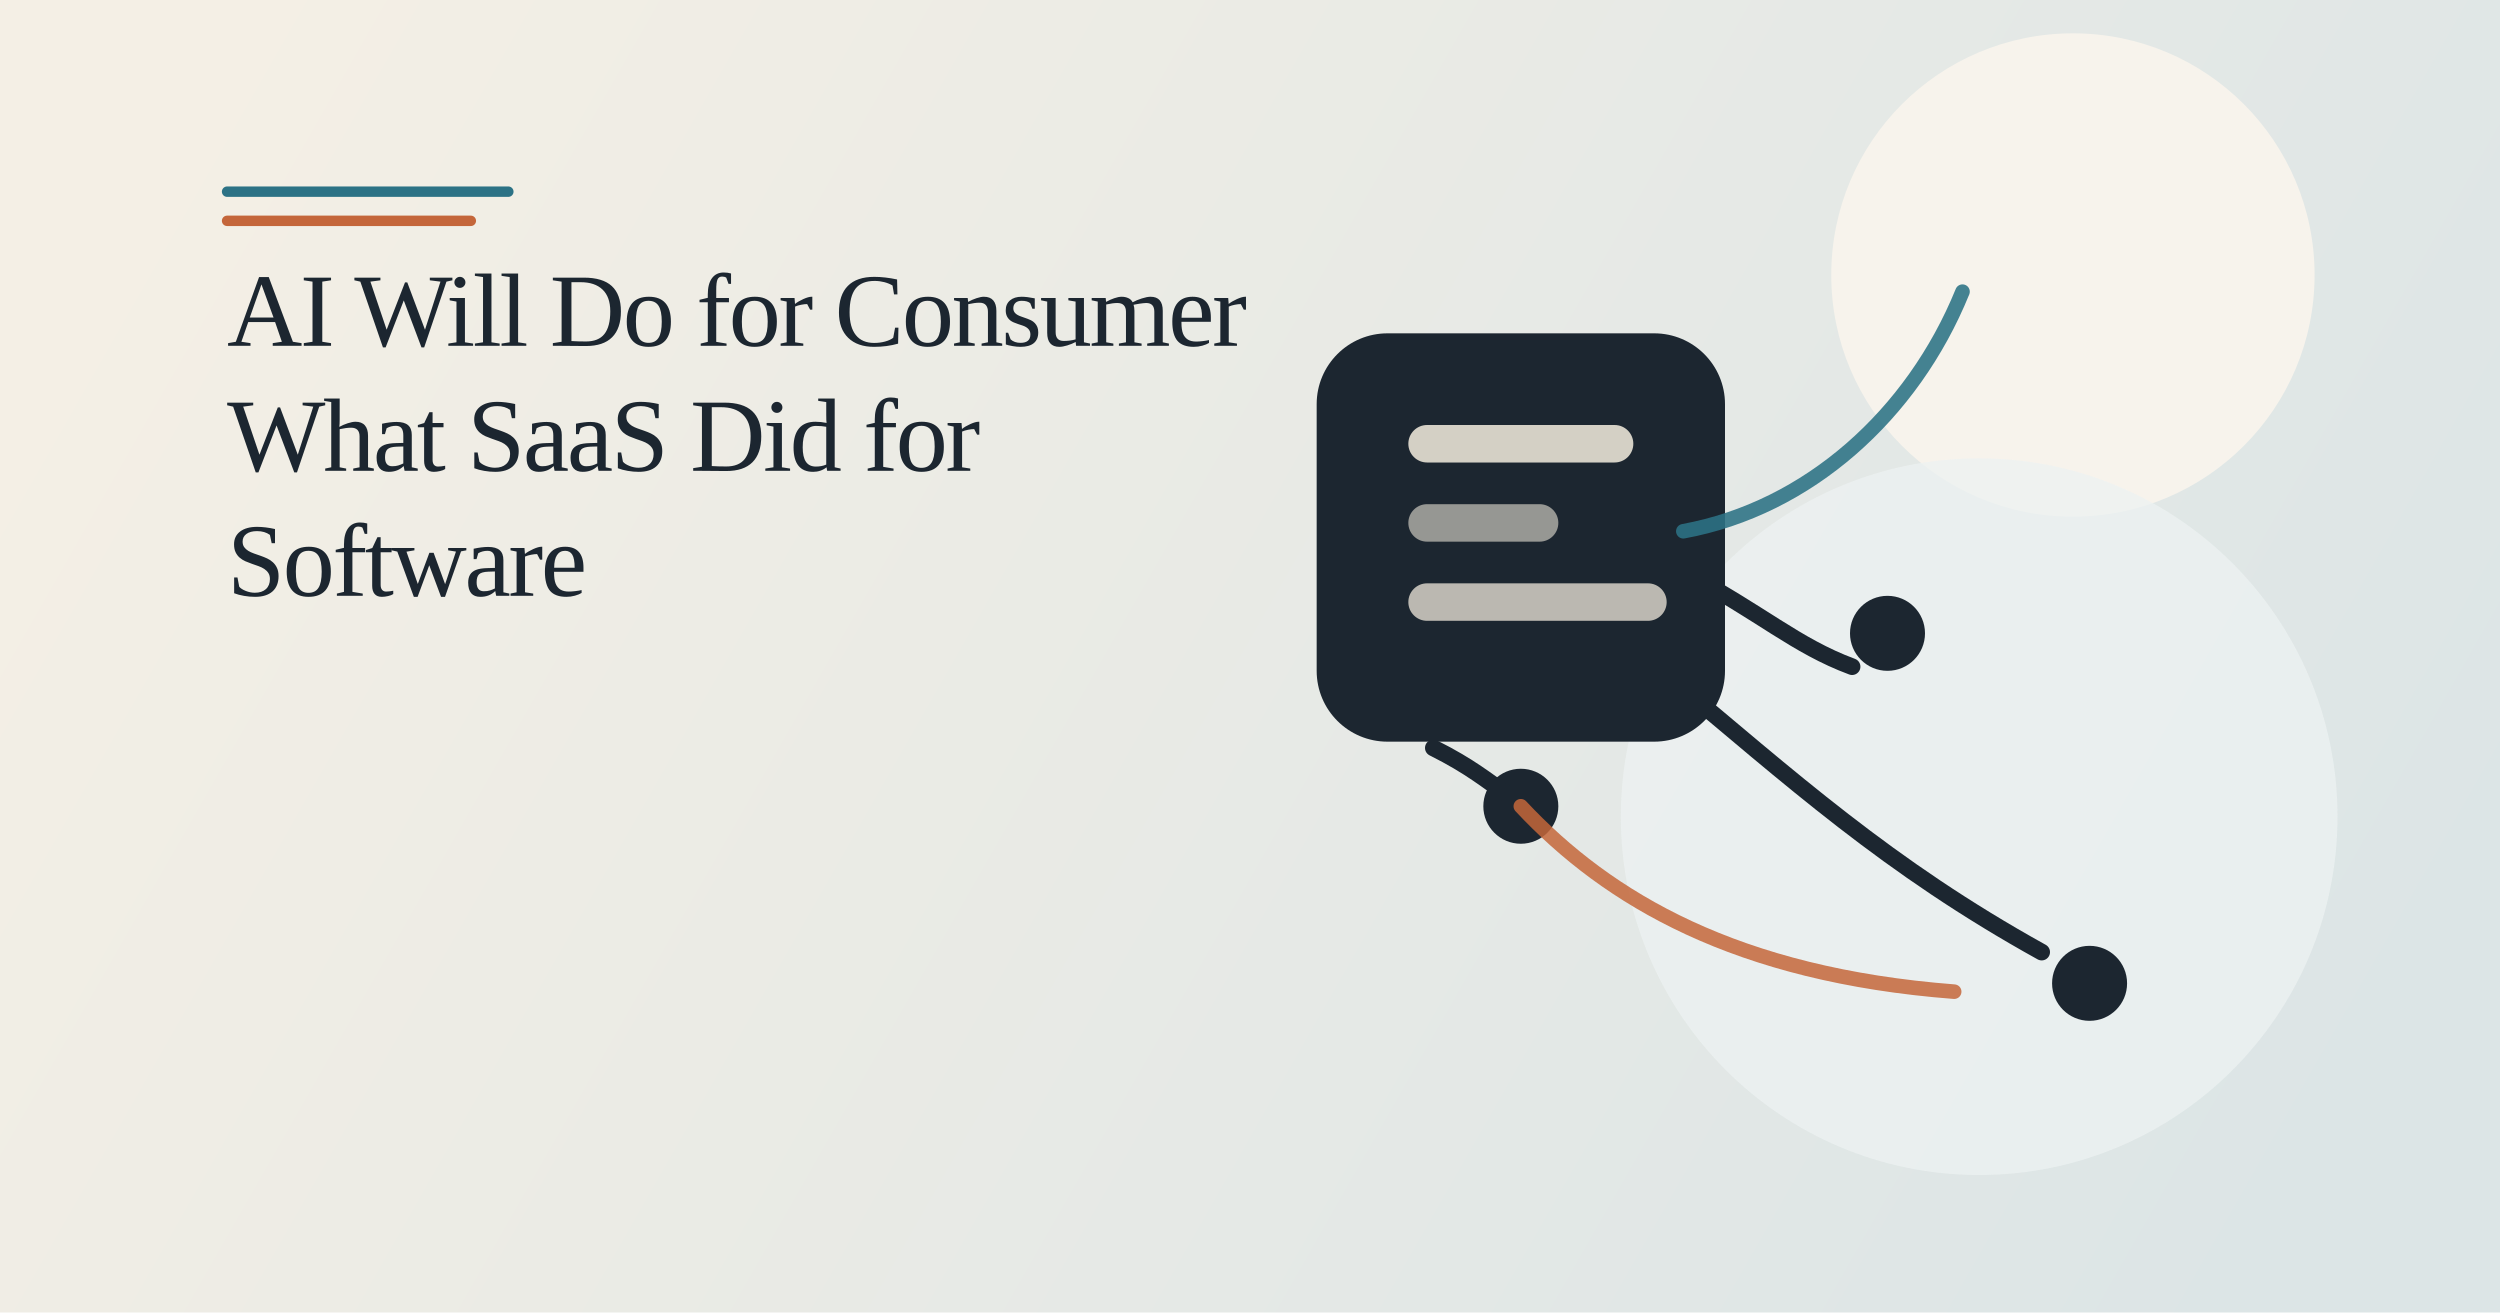
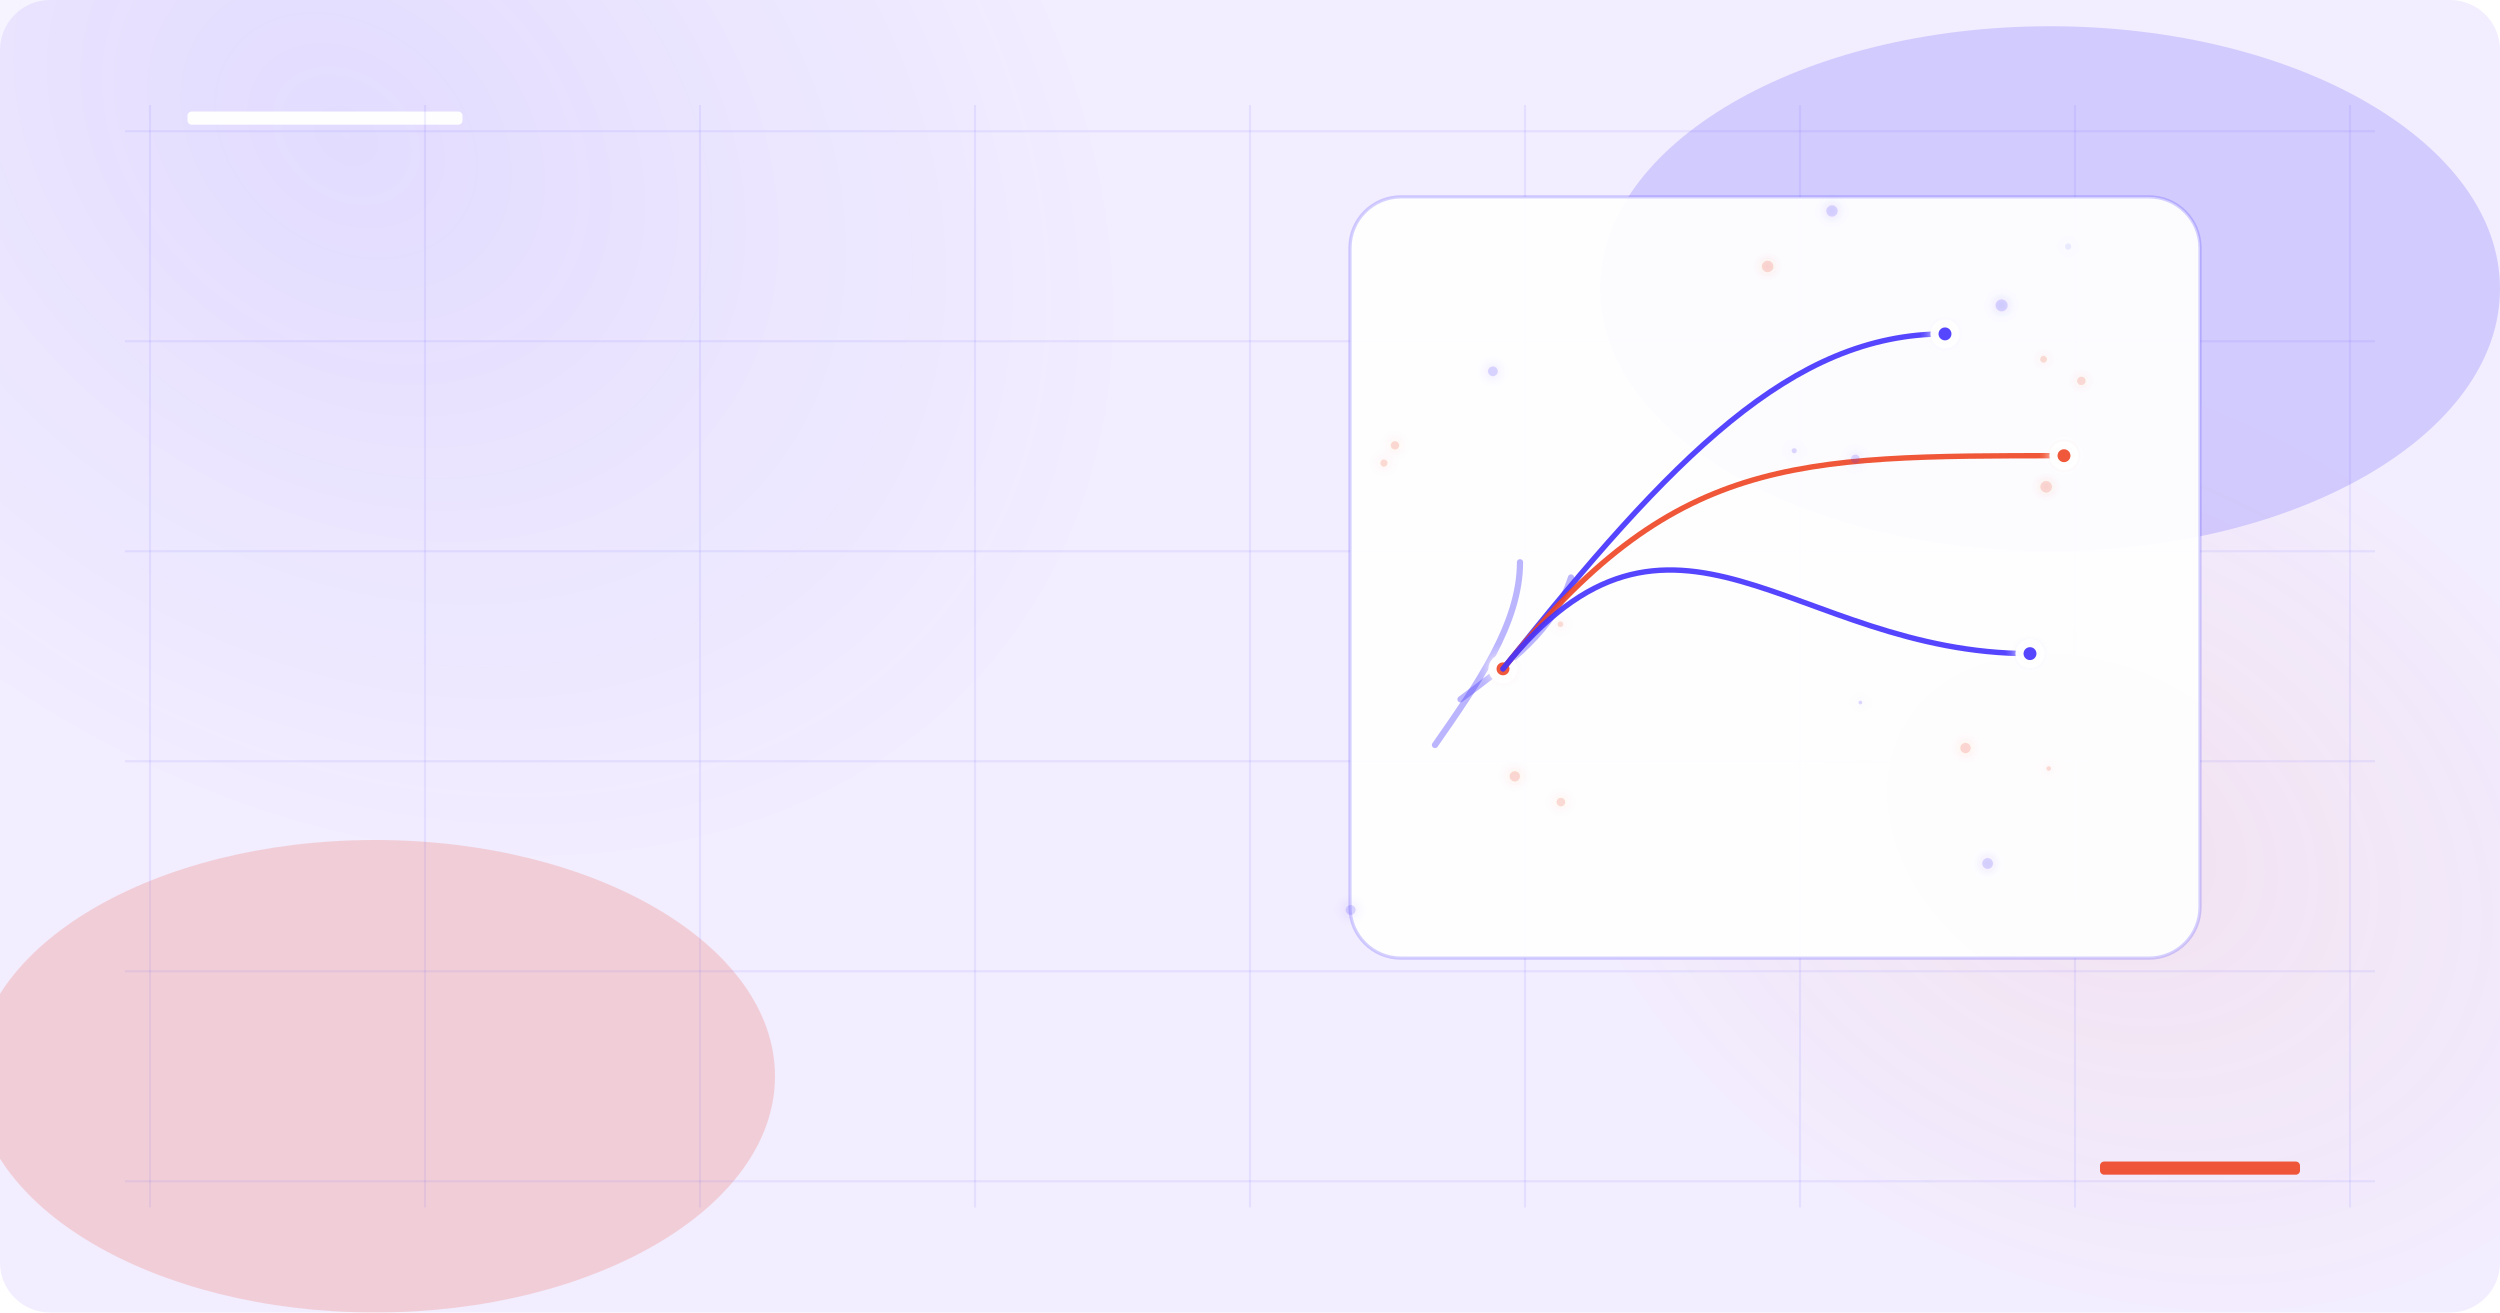
<svg xmlns="http://www.w3.org/2000/svg" width="1200" height="630" viewBox="0 0 1200 630" fill="none">
  <defs>
-     <linearGradient id="bg" x1="102" y1="32" x2="1090" y2="596" gradientUnits="userSpaceOnUse">
-       <stop stop-color="#F4EFE5" />
-       <stop offset="1" stop-color="#DCE5E6" />
+     <linearGradient id="bg" x1="0" y1="0" x2="1200" y2="630">
+       <stop offset="0%" stop-color="#F2EDFF" />
+       <stop offset="46%" stop-color="#E9E2FF" />
+       <stop offset="100%" stop-color="#DDD2FF" />
    </linearGradient>
+     <radialGradient id="glow-left" cx="0" cy="0" r="1" gradientUnits="userSpaceOnUse" gradientTransform="translate(168 63) rotate(38) scale(408 315)">
+       <stop offset="0%" stop-color="rgba(71,54,254,0.92)" stop-opacity="0.1" />
+       <stop offset="100%" stop-color="rgba(71,54,254,0.92)" stop-opacity="0" />
+     </radialGradient>
+     <radialGradient id="glow-right" cx="0" cy="0" r="1" gradientUnits="userSpaceOnUse" gradientTransform="translate(1008 403.2) rotate(210) scale(288 214.2)">
+       <stop offset="0%" stop-color="rgba(239,69,35,0.9)" stop-opacity="0.08" />
+       <stop offset="100%" stop-color="rgba(239,69,35,0.9)" stop-opacity="0" />
+     </radialGradient>
+     <filter id="soft-glow" x="-40%" y="-40%" width="180%" height="180%">
+       <feGaussianBlur stdDeviation="7.2" result="blur" />
+       <feMerge>
+         <feMergeNode in="blur" />
+         <feMergeNode in="SourceGraphic" />
+       </feMerge>
+     </filter>
+     <filter id="fine-glow" x="-30%" y="-30%" width="160%" height="160%">
+       <feGaussianBlur stdDeviation="2.88" result="blur" />
+       <feMerge>
+         <feMergeNode in="blur" />
+         <feMergeNode in="SourceGraphic" />
+       </feMerge>
+     </filter>
  </defs>
-   <rect width="1200" height="630" fill="url(#bg)" />
-   <circle cx="995" cy="132" r="116" fill="#F7F3EC" />
-   <circle cx="950" cy="392" r="172" fill="#EDF2F2" opacity="0.76" />
-   <rect x="632" y="160" width="196" height="196" rx="34" fill="#1C2630" />
-   <rect x="676" y="204" width="108" height="18" rx="9" fill="#E8E2D5" opacity="0.9" />
-   <rect x="676" y="242" width="72" height="18" rx="9" fill="#E8E2D5" opacity="0.6" />
-   <rect x="676" y="280" width="124" height="18" rx="9" fill="#E8E2D5" opacity="0.78" />
-   <circle cx="730" cy="387" r="18" fill="#1C2630" />
-   <circle cx="906" cy="304" r="18" fill="#1C2630" />
-   <circle cx="1003" cy="472" r="18" fill="#1C2630" />
-   <path d="M809 275C845 294 862 310 889 320" stroke="#1C2630" stroke-width="8" stroke-linecap="round" />
-   <path d="M800 324C860 374 906 416 980 457" stroke="#1C2630" stroke-width="8" stroke-linecap="round" />
-   <path d="M688 359C706 368 714 375 723 381" stroke="#1C2630" stroke-width="8" stroke-linecap="round" />
-   <path d="M730 387C772 432 834 468 938 476" stroke="#C4663A" stroke-width="7" stroke-linecap="round" opacity="0.85" />
-   <path d="M808 255C868 244 918 199 942 140" stroke="#2C7285" stroke-width="7" stroke-linecap="round" opacity="0.88" />
-   <path d="M109 92H244" stroke="#2C7285" stroke-width="5" stroke-linecap="round" />
-   <path d="M109 106H226" stroke="#C4663A" stroke-width="5" stroke-linecap="round" />
-   <text x="109" y="166" fill="#1C2630" font-family="Georgia, 'Times New Roman', serif" font-size="50" letter-spacing="-1.1">
-     <tspan x="109" dy="0">AI Will Do for Consumer</tspan>
-     <tspan x="109" dy="60">What SaaS Did for</tspan>
-     <tspan x="109" dy="60">Software</tspan>
-   </text>
+   <rect width="1200" height="630" rx="24" fill="url(#bg)" />
+   <rect width="1200" height="630" fill="url(#glow-left)" />
+   <rect width="1200" height="630" fill="url(#glow-right)" />
+   <ellipse cx="984" cy="138.6" rx="216" ry="126" fill="rgba(71,54,254,0.18)" />
+   <ellipse cx="180" cy="516.6" rx="192" ry="113.4" fill="rgba(239,69,35,0.18)" />
+   <rect x="90" y="53.55" width="132" height="6.3" rx="2" fill="rgba(255,255,255,0.96)" />
+   <rect x="1008" y="557.55" width="96" height="6.3" rx="2" fill="rgba(239,69,35,0.9)" />
+   <g>
+     <line x1="72" y1="50.4" x2="72" y2="579.6" stroke="rgba(71,54,254,0.08)" stroke-width="1" />
+     <line x1="204" y1="50.4" x2="204" y2="579.6" stroke="rgba(71,54,254,0.08)" stroke-width="1" />
+     <line x1="336" y1="50.4" x2="336" y2="579.6" stroke="rgba(71,54,254,0.08)" stroke-width="1" />
+     <line x1="468" y1="50.4" x2="468" y2="579.6" stroke="rgba(71,54,254,0.08)" stroke-width="1" />
+     <line x1="600" y1="50.4" x2="600" y2="579.6" stroke="rgba(71,54,254,0.08)" stroke-width="1" />
+     <line x1="732" y1="50.4" x2="732" y2="579.6" stroke="rgba(71,54,254,0.08)" stroke-width="1" />
+     <line x1="864" y1="50.4" x2="864" y2="579.6" stroke="rgba(71,54,254,0.08)" stroke-width="1" />
+     <line x1="996" y1="50.4" x2="996" y2="579.6" stroke="rgba(71,54,254,0.08)" stroke-width="1" />
+     <line x1="1128" y1="50.4" x2="1128" y2="579.6" stroke="rgba(71,54,254,0.08)" stroke-width="1" />
+     <line x1="60" y1="63" x2="1140" y2="63" stroke="rgba(71,54,254,0.08)" stroke-width="1" />
+     <line x1="60" y1="163.8" x2="1140" y2="163.8" stroke="rgba(71,54,254,0.08)" stroke-width="1" />
+     <line x1="60" y1="264.6" x2="1140" y2="264.6" stroke="rgba(71,54,254,0.08)" stroke-width="1" />
+     <line x1="60" y1="365.4" x2="1140" y2="365.4" stroke="rgba(71,54,254,0.08)" stroke-width="1" />
+     <line x1="60" y1="466.2" x2="1140" y2="466.2" stroke="rgba(71,54,254,0.08)" stroke-width="1" />
+     <line x1="60" y1="567" x2="1140" y2="567" stroke="rgba(71,54,254,0.08)" stroke-width="1" />
+   </g>
+   <g>
+     <rect x="648" y="94.5" width="408" height="365.4" rx="24.48" fill="rgba(255,255,255,0.94)" stroke="rgba(71,54,254,0.22)" stroke-width="1.55" />
+     <path d="M 688.8 357.588 C 709.2 328.356, 729.6 299.124, 729.6 269.892" stroke="rgba(71,54,254,0.36)" stroke-width="3" fill="none" stroke-linecap="round" />
+     <path d="M 701.04 335.664 C 725.52 317.394, 745.92 302.778, 754.08 277.2" stroke="rgba(71,54,254,0.36)" stroke-width="3" fill="none" stroke-linecap="round" />
+     <g filter="url(#fine-glow)">
+       <circle cx="721.44" cy="321.048" r="7" fill="rgba(255,255,255,0.96)" />
+       <circle cx="721.44" cy="321.048" r="3.1" fill="rgba(239,69,35,0.9)" />
+     </g>
+     <path d="M 721.44 321.048 C 803.04 218.736, 860.16 160.272, 933.6 160.272" stroke="rgba(71,54,254,0.92)" stroke-width="2.6" fill="none" stroke-linecap="round" />
+     <g filter="url(#fine-glow)">
+       <circle cx="933.6" cy="160.272" r="7" fill="rgba(255,255,255,0.96)" />
+       <circle cx="933.6" cy="160.272" r="3.1" fill="rgba(71,54,254,0.92)" />
+     </g>
+     <path d="M 721.44 321.048 C 803.04 218.736, 860.16 218.736, 990.72 218.736" stroke="rgba(239,69,35,0.9)" stroke-width="2.6" fill="none" stroke-linecap="round" />
+     <g filter="url(#fine-glow)">
+       <circle cx="990.72" cy="218.736" r="7" fill="rgba(255,255,255,0.96)" />
+       <circle cx="990.72" cy="218.736" r="3.1" fill="rgba(239,69,35,0.9)" />
+     </g>
+     <path d="M 721.44 321.048 C 803.04 218.736, 860.16 313.74, 974.4 313.74" stroke="rgba(71,54,254,0.92)" stroke-width="2.6" fill="none" stroke-linecap="round" />
+     <g filter="url(#fine-glow)">
+       <circle cx="974.4" cy="313.74" r="7" fill="rgba(255,255,255,0.96)" />
+       <circle cx="974.4" cy="313.74" r="3.1" fill="rgba(71,54,254,0.92)" />
+     </g>
+     <g filter="url(#fine-glow)">
+       <circle cx="861.22" cy="216.35" r="1.21" fill="rgba(71,54,254,0.18)" />
+       <circle cx="954.07" cy="414.47" r="2.58" fill="rgba(71,54,254,0.18)" />
+       <circle cx="992.70" cy="118.35" r="1.50" fill="rgba(71,54,254,0.08)" />
+       <circle cx="648.31" cy="436.78" r="2.37" fill="rgba(71,54,254,0.18)" />
+       <circle cx="664.29" cy="222.28" r="1.73" fill="rgba(239,69,35,0.18)" />
+       <circle cx="879.36" cy="101.25" r="2.72" fill="rgba(71,54,254,0.18)" />
+       <circle cx="982.16" cy="233.67" r="2.76" fill="rgba(239,69,35,0.18)" />
+       <circle cx="943.46" cy="359.05" r="2.46" fill="rgba(239,69,35,0.18)" />
+       <circle cx="960.76" cy="146.58" r="2.88" fill="rgba(71,54,254,0.18)" />
+       <circle cx="848.47" cy="127.90" r="2.73" fill="rgba(239,69,35,0.18)" />
+       <circle cx="749.03" cy="299.61" r="1.34" fill="rgba(239,69,35,0.18)" />
+       <circle cx="980.91" cy="172.43" r="1.63" fill="rgba(239,69,35,0.18)" />
+       <circle cx="669.58" cy="213.77" r="2.00" fill="rgba(239,69,35,0.18)" />
+       <circle cx="716.59" cy="178.23" r="2.34" fill="rgba(71,54,254,0.18)" />
+       <circle cx="983.39" cy="368.89" r="1.11" fill="rgba(239,69,35,0.18)" />
+       <circle cx="727.10" cy="372.66" r="2.46" fill="rgba(239,69,35,0.18)" />
+       <circle cx="999.05" cy="182.82" r="2.00" fill="rgba(239,69,35,0.18)" />
+       <circle cx="890.59" cy="220.30" r="2.08" fill="rgba(71,54,254,0.18)" />
+       <circle cx="892.99" cy="337.20" r="0.90" fill="rgba(71,54,254,0.18)" />
+       <circle cx="749.23" cy="385.00" r="2.04" fill="rgba(239,69,35,0.18)" />
+     </g>
+   </g>
</svg>
